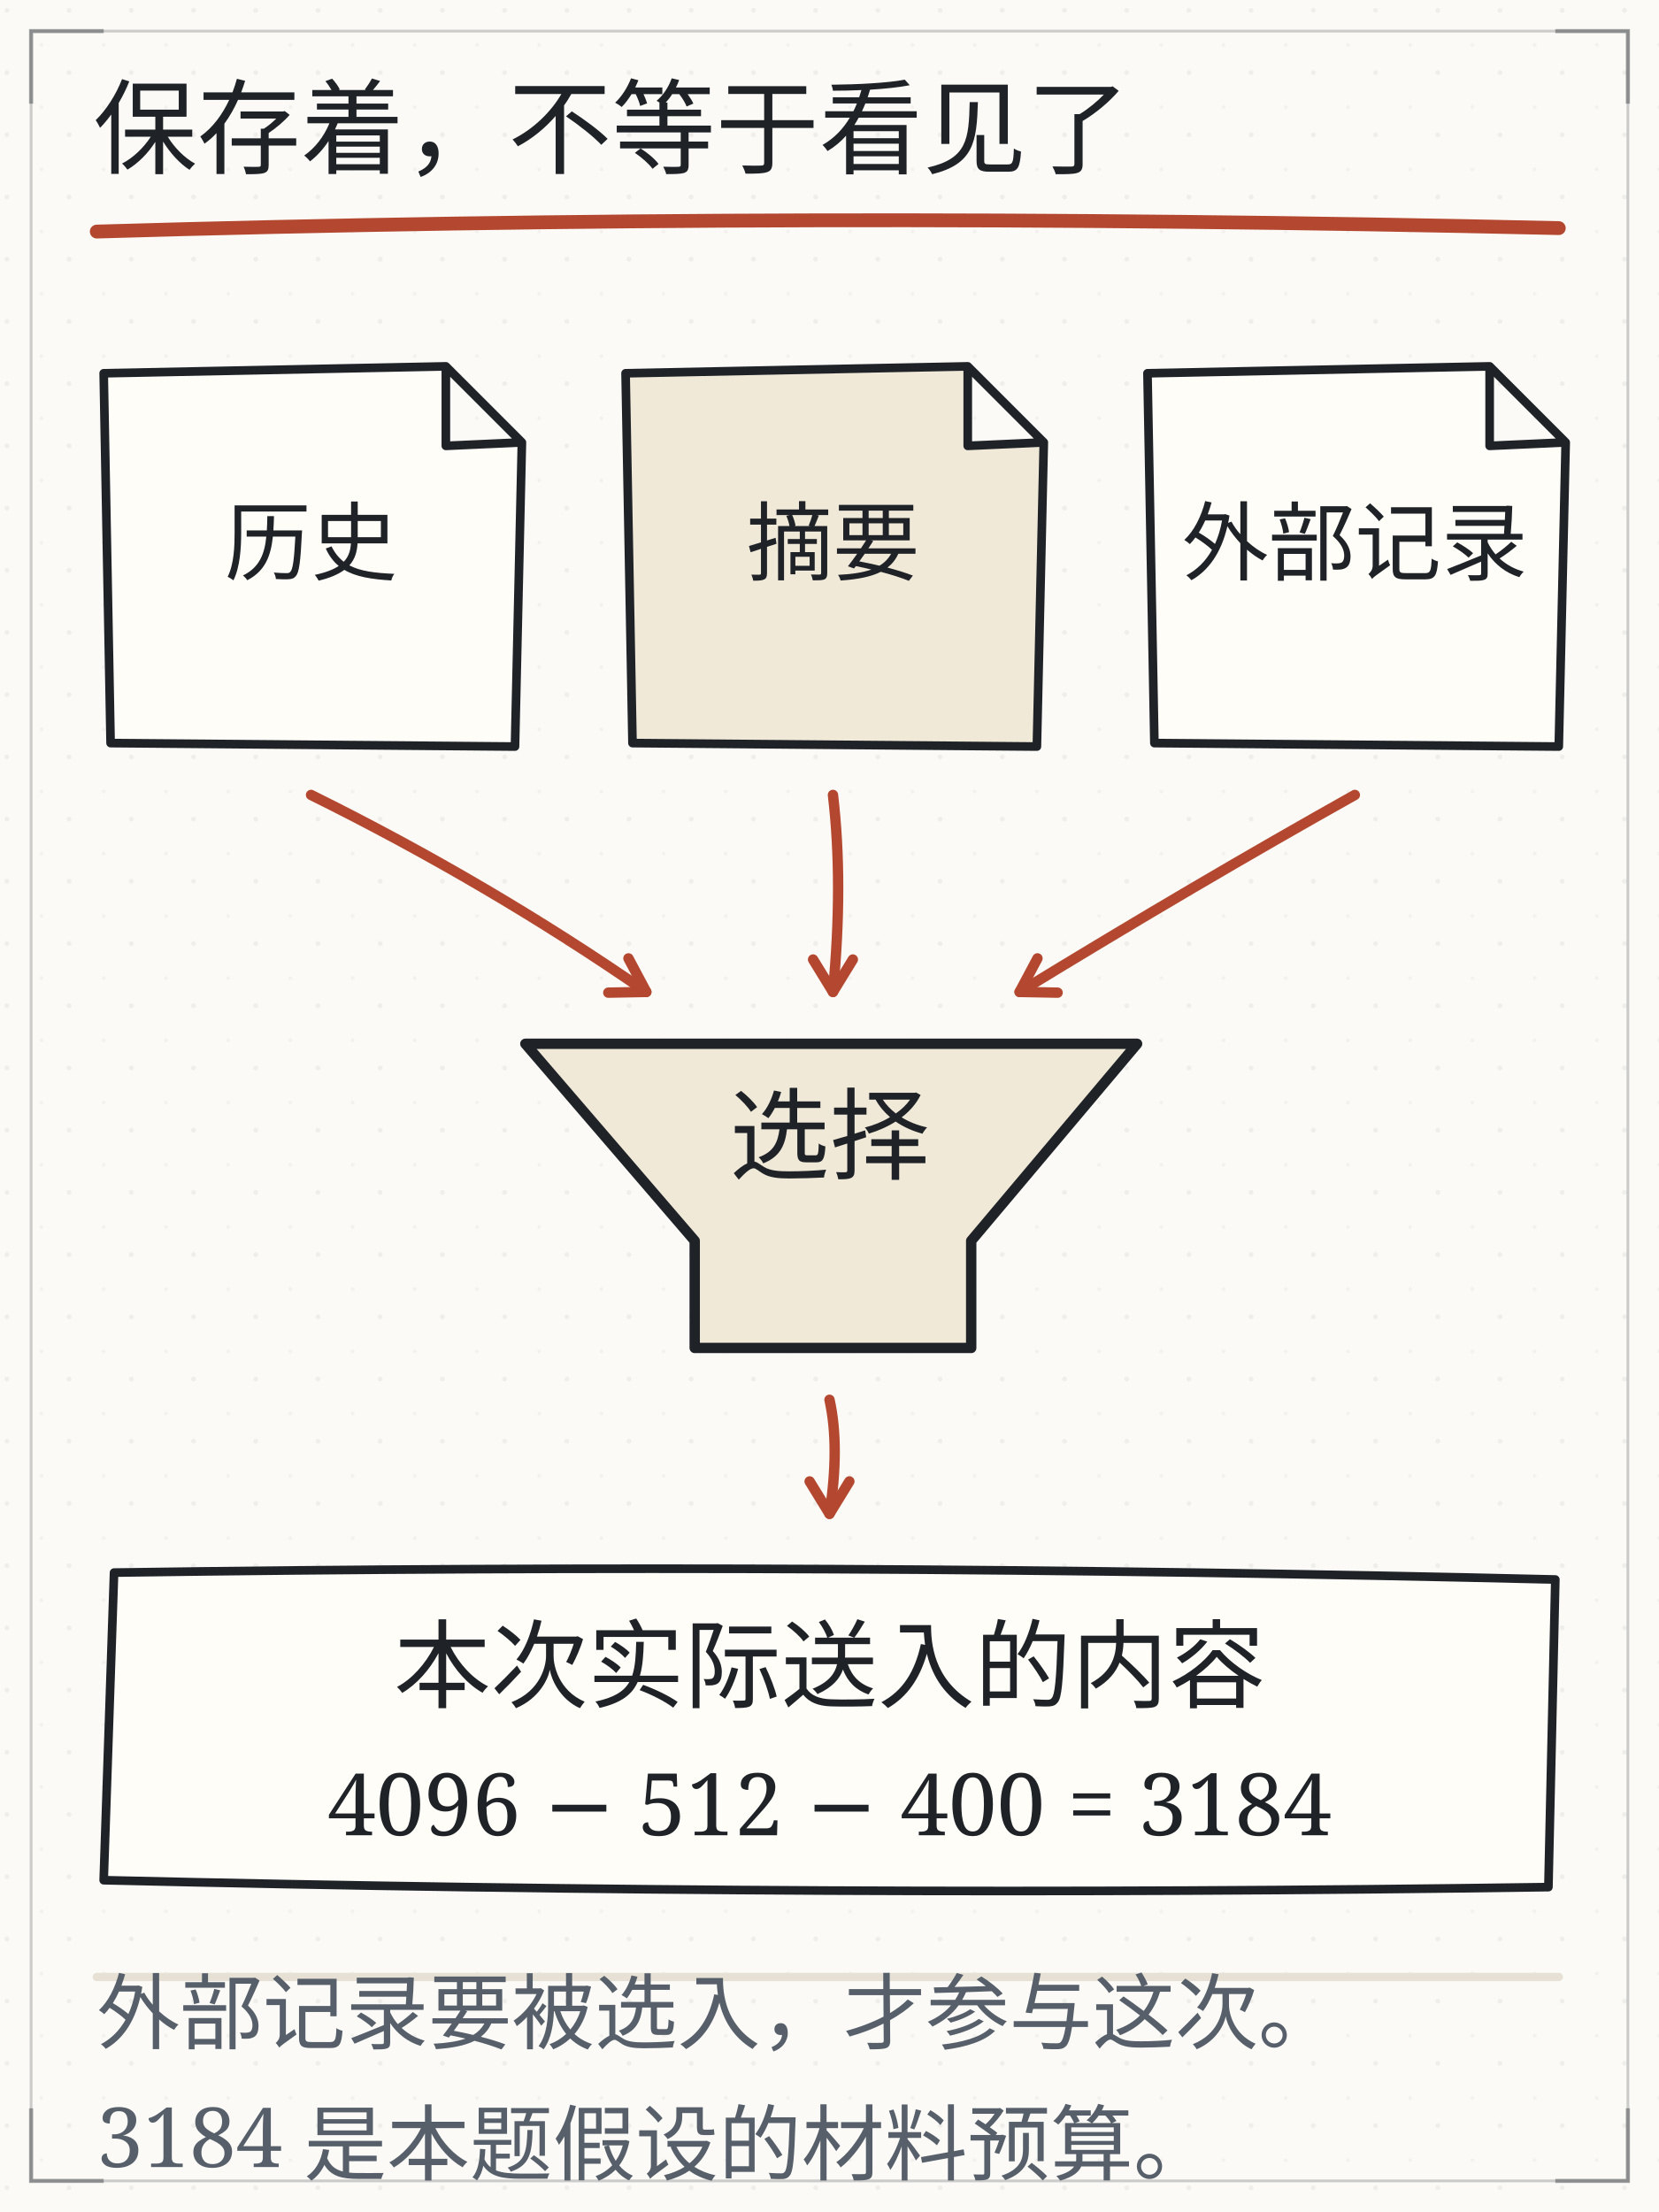
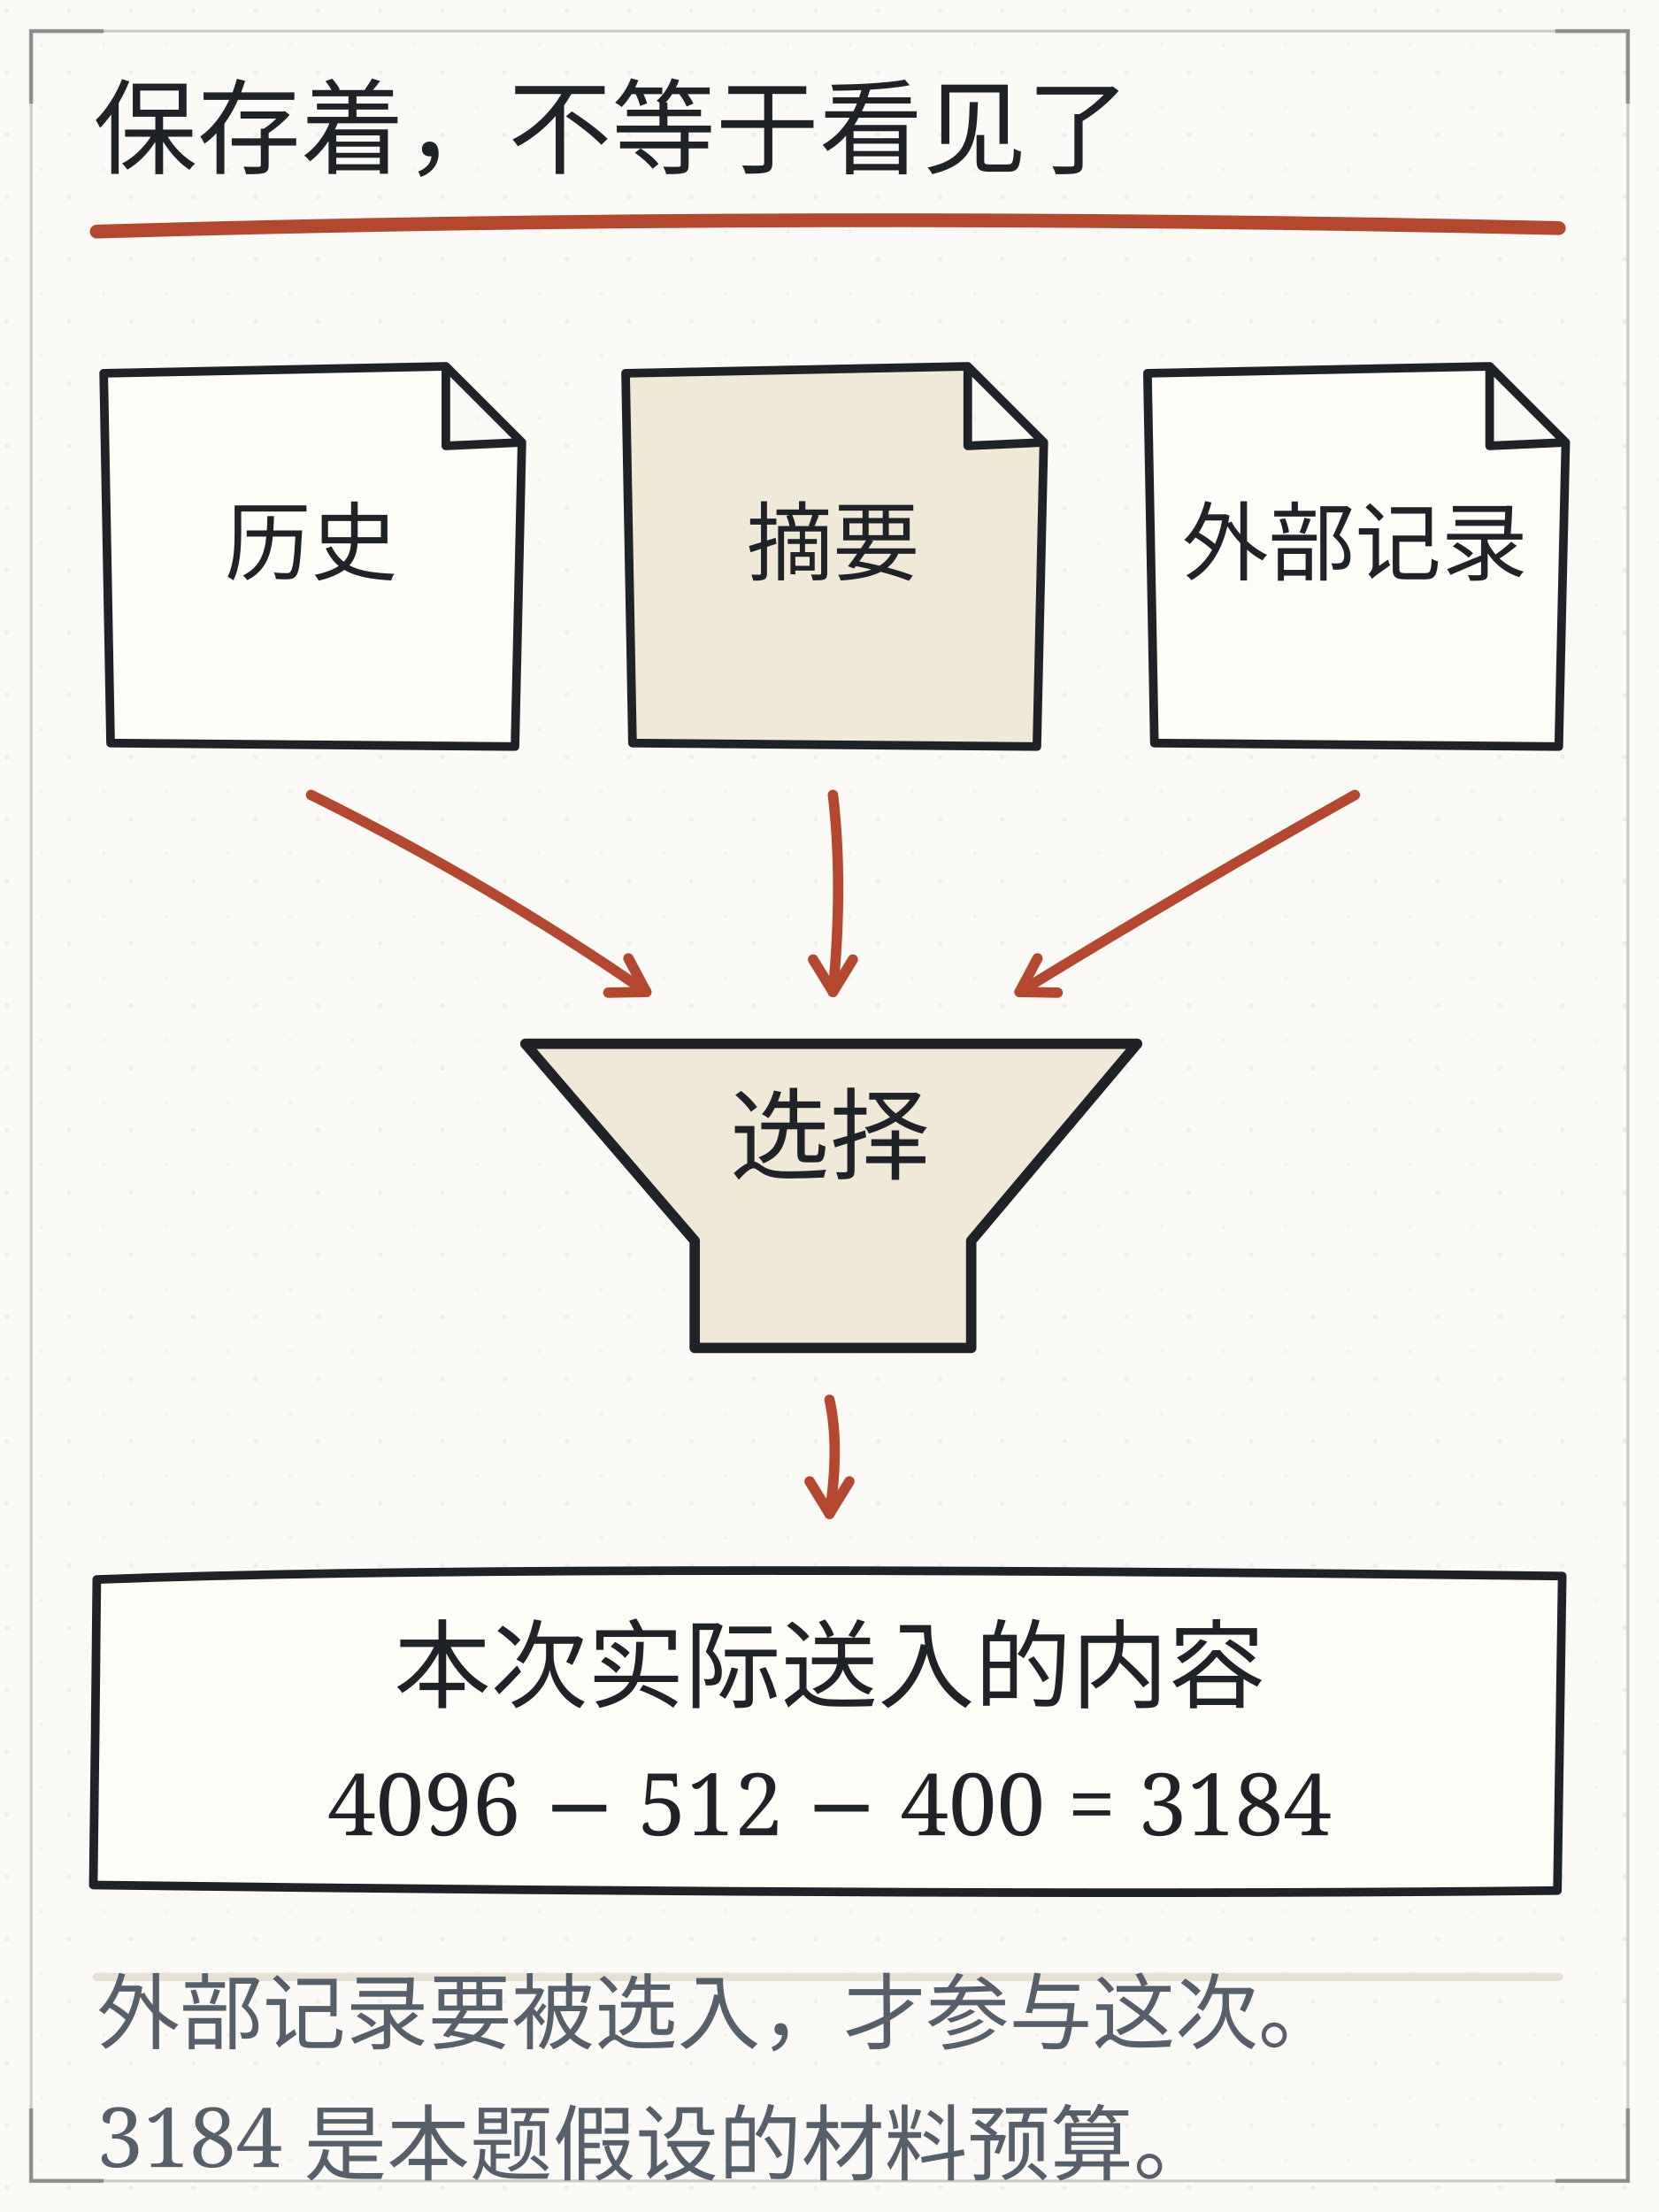
<svg xmlns="http://www.w3.org/2000/svg" width="480" height="640" viewBox="0 0 480 640" role="img" aria-labelledby="title desc">
  <defs>
    <pattern id="figure-grain" width="18" height="18" patternUnits="userSpaceOnUse">
      <circle cx="2" cy="3" r=".7" fill="#1f2328" opacity=".16" />
      <circle cx="12" cy="13" r=".55" fill="#1f2328" opacity=".11" />
    </pattern>
  </defs>
  <rect width="480" height="640" fill="#fbfaf6" />
  <rect width="480" height="640" fill="url(#figure-grain)" opacity=".34" />
  <rect x="9" y="9" width="462" height="622" fill="none" stroke="#1f2328" stroke-width=".8" opacity=".22" />
  <path d="M9 30 V9 H30 M450 9 H471 V30 M9 610 V631 H30 M450 631 H471 V610" fill="none" stroke="#1f2328" stroke-width="1.2" opacity=".38" />
  <g font-family="'Noto Serif SC','Source Han Serif SC','Songti SC','SimSun',serif">
    <text x="27" y="48" font-size="30" fill="#1f2328" text-anchor="start">保存着，不等于看见了</text>
    <path d="M28 67 Q232 61 451 66" stroke="#B4472F" stroke-width="4" fill="none" stroke-linecap="round" stroke-linejoin="round" />
    <path d="M30 108 L129 106 L151 128 L149 216 L32 215Z M129 106 L129 129 L151 128" stroke="#1f2328" stroke-width="2.5" fill="#fffdf8" stroke-linecap="round" stroke-linejoin="round" />
    <text x="90" y="166" font-size="25" fill="#1f2328" text-anchor="middle">历史</text>
    <path d="M181 108 L280 106 L302 128 L300 216 L183 215Z M280 106 L280 129 L302 128" stroke="#1f2328" stroke-width="2.5" fill="#f0e9d8" stroke-linecap="round" stroke-linejoin="round" />
    <text x="241" y="166" font-size="25" fill="#1f2328" text-anchor="middle">摘要</text>
    <path d="M332 108 L431 106 L453 128 L451 216 L334 215Z M431 106 L431 129 L453 128" stroke="#1f2328" stroke-width="2.5" fill="#fffdf8" stroke-linecap="round" stroke-linejoin="round" />
    <text x="392" y="166" font-size="25" fill="#1f2328" text-anchor="middle">外部记录</text>
    <path d="M90 230 Q141.5 255.5 187 287" stroke="#B4472F" stroke-width="3" fill="none" stroke-linecap="round" stroke-linejoin="round" />
    <path d="M176.002 287.206 L187 287 L181.828 277.292" stroke="#B4472F" stroke-width="3" fill="none" stroke-linecap="round" stroke-linejoin="round" />
    <path d="M241 230 Q244 255.5 241 287" stroke="#B4472F" stroke-width="3" fill="none" stroke-linecap="round" stroke-linejoin="round" />
    <path d="M235.25 277.622 L241 287 L246.75 277.622" stroke="#B4472F" stroke-width="3" fill="none" stroke-linecap="round" stroke-linejoin="round" />
    <path d="M392 230 Q346.5 255.5 295 287" stroke="#B4472F" stroke-width="3" fill="none" stroke-linecap="round" stroke-linejoin="round" />
    <path d="M300.172 277.292 L295 287 L305.998 287.206" stroke="#B4472F" stroke-width="3" fill="none" stroke-linecap="round" stroke-linejoin="round" />
    <path d="M152 302 L329 302 L281 359 L281 390 L201 390 L201 359Z" stroke="#1f2328" stroke-width="3" fill="#f0e9d8" stroke-linecap="round" stroke-linejoin="round" />
    <text x="240" y="339" font-size="29" fill="#1f2328" text-anchor="middle">选择</text>
    <path d="M240 405 Q243 418.5 240 438" stroke="#B4472F" stroke-width="3" fill="none" stroke-linecap="round" stroke-linejoin="round" />
    <path d="M234.25 428.622 L240 438 L245.75 428.622" stroke="#B4472F" stroke-width="3" fill="none" stroke-linecap="round" stroke-linejoin="round" />
-     <path d="M33 455 Q240 452 450 457 L448 546 Q240 549 30 544Z" stroke="#1f2328" stroke-width="2.5" fill="#fffdf8" stroke-linecap="round" stroke-linejoin="round" />
+     <path d="M28 457 Q147.6 452.4 452 456 L450.6 547 Q290.4 548.8 27 545.4 Q27.6 500.5 28 457Z" stroke="#1f2328" stroke-width="2.5" fill="#fffdf8" stroke-linecap="round" stroke-linejoin="round" />
    <text x="240" y="492" font-size="28" fill="#1f2328" text-anchor="middle">本次实际送入的内容</text>
    <text x="240" y="531" font-size="25" fill="#1f2328" text-anchor="middle">4096 − 512 − 400 = 3184</text>
    <path d="M28 572 L451 572" stroke="#e6e1d4" stroke-width="2.4" fill="none" stroke-linecap="round" stroke-linejoin="round" />
    <text x="28" y="591" font-size="24" fill="#57606a" text-anchor="start">外部记录要被选入，才参与这次。</text>
    <text x="28" y="627" font-size="24" fill="#57606a" text-anchor="start">3184 是本题假设的材料预算。</text>
  </g>
</svg>
